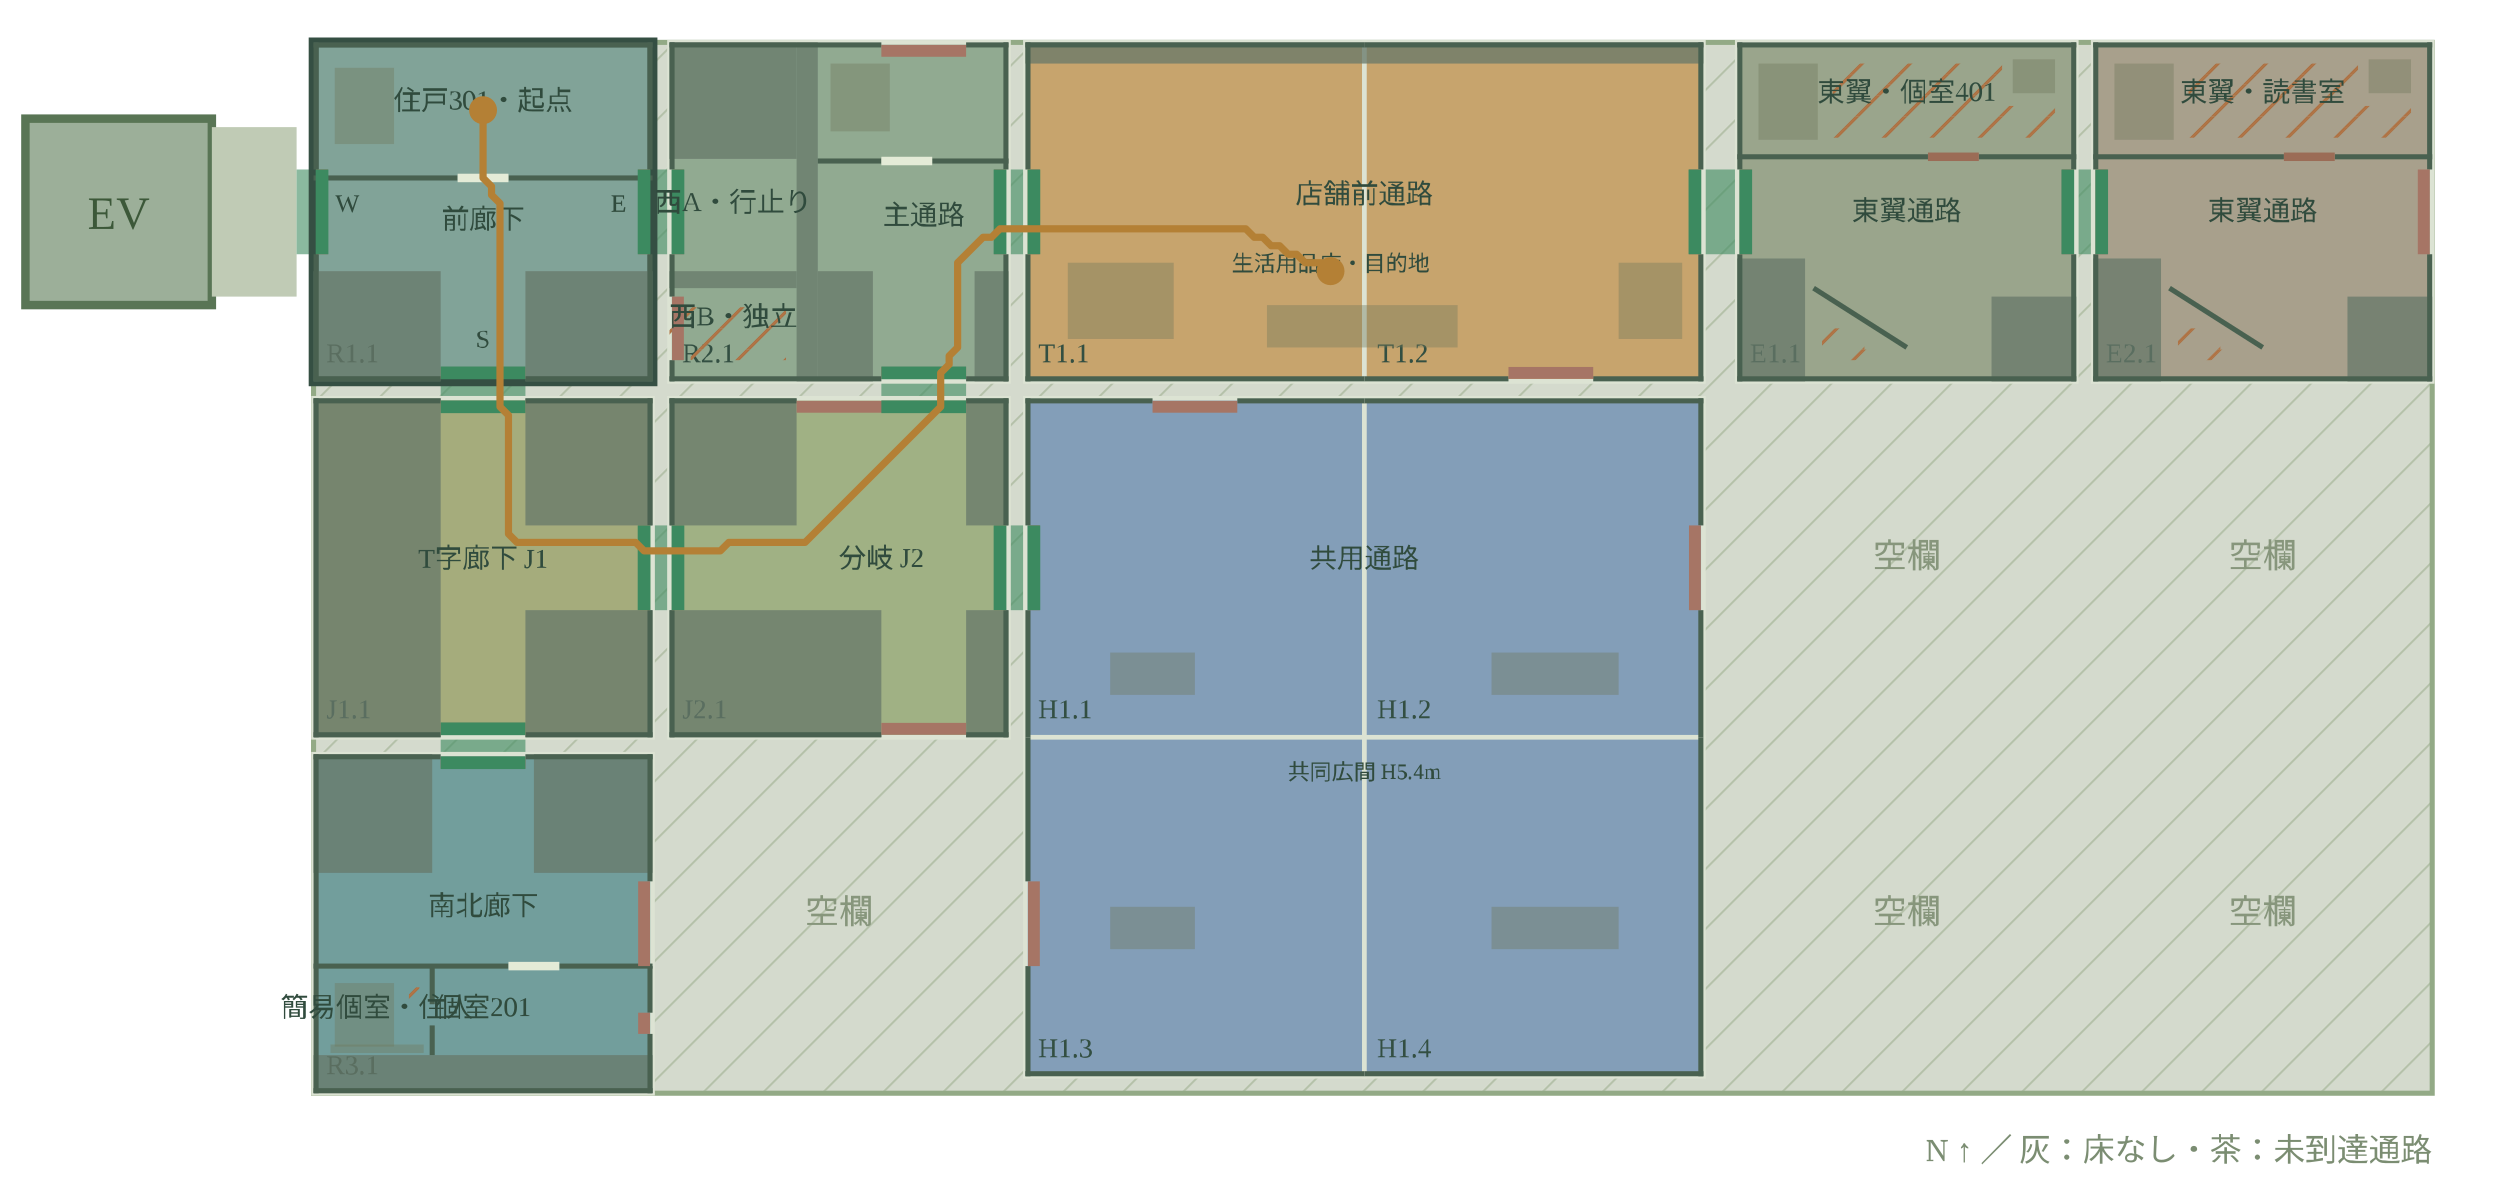
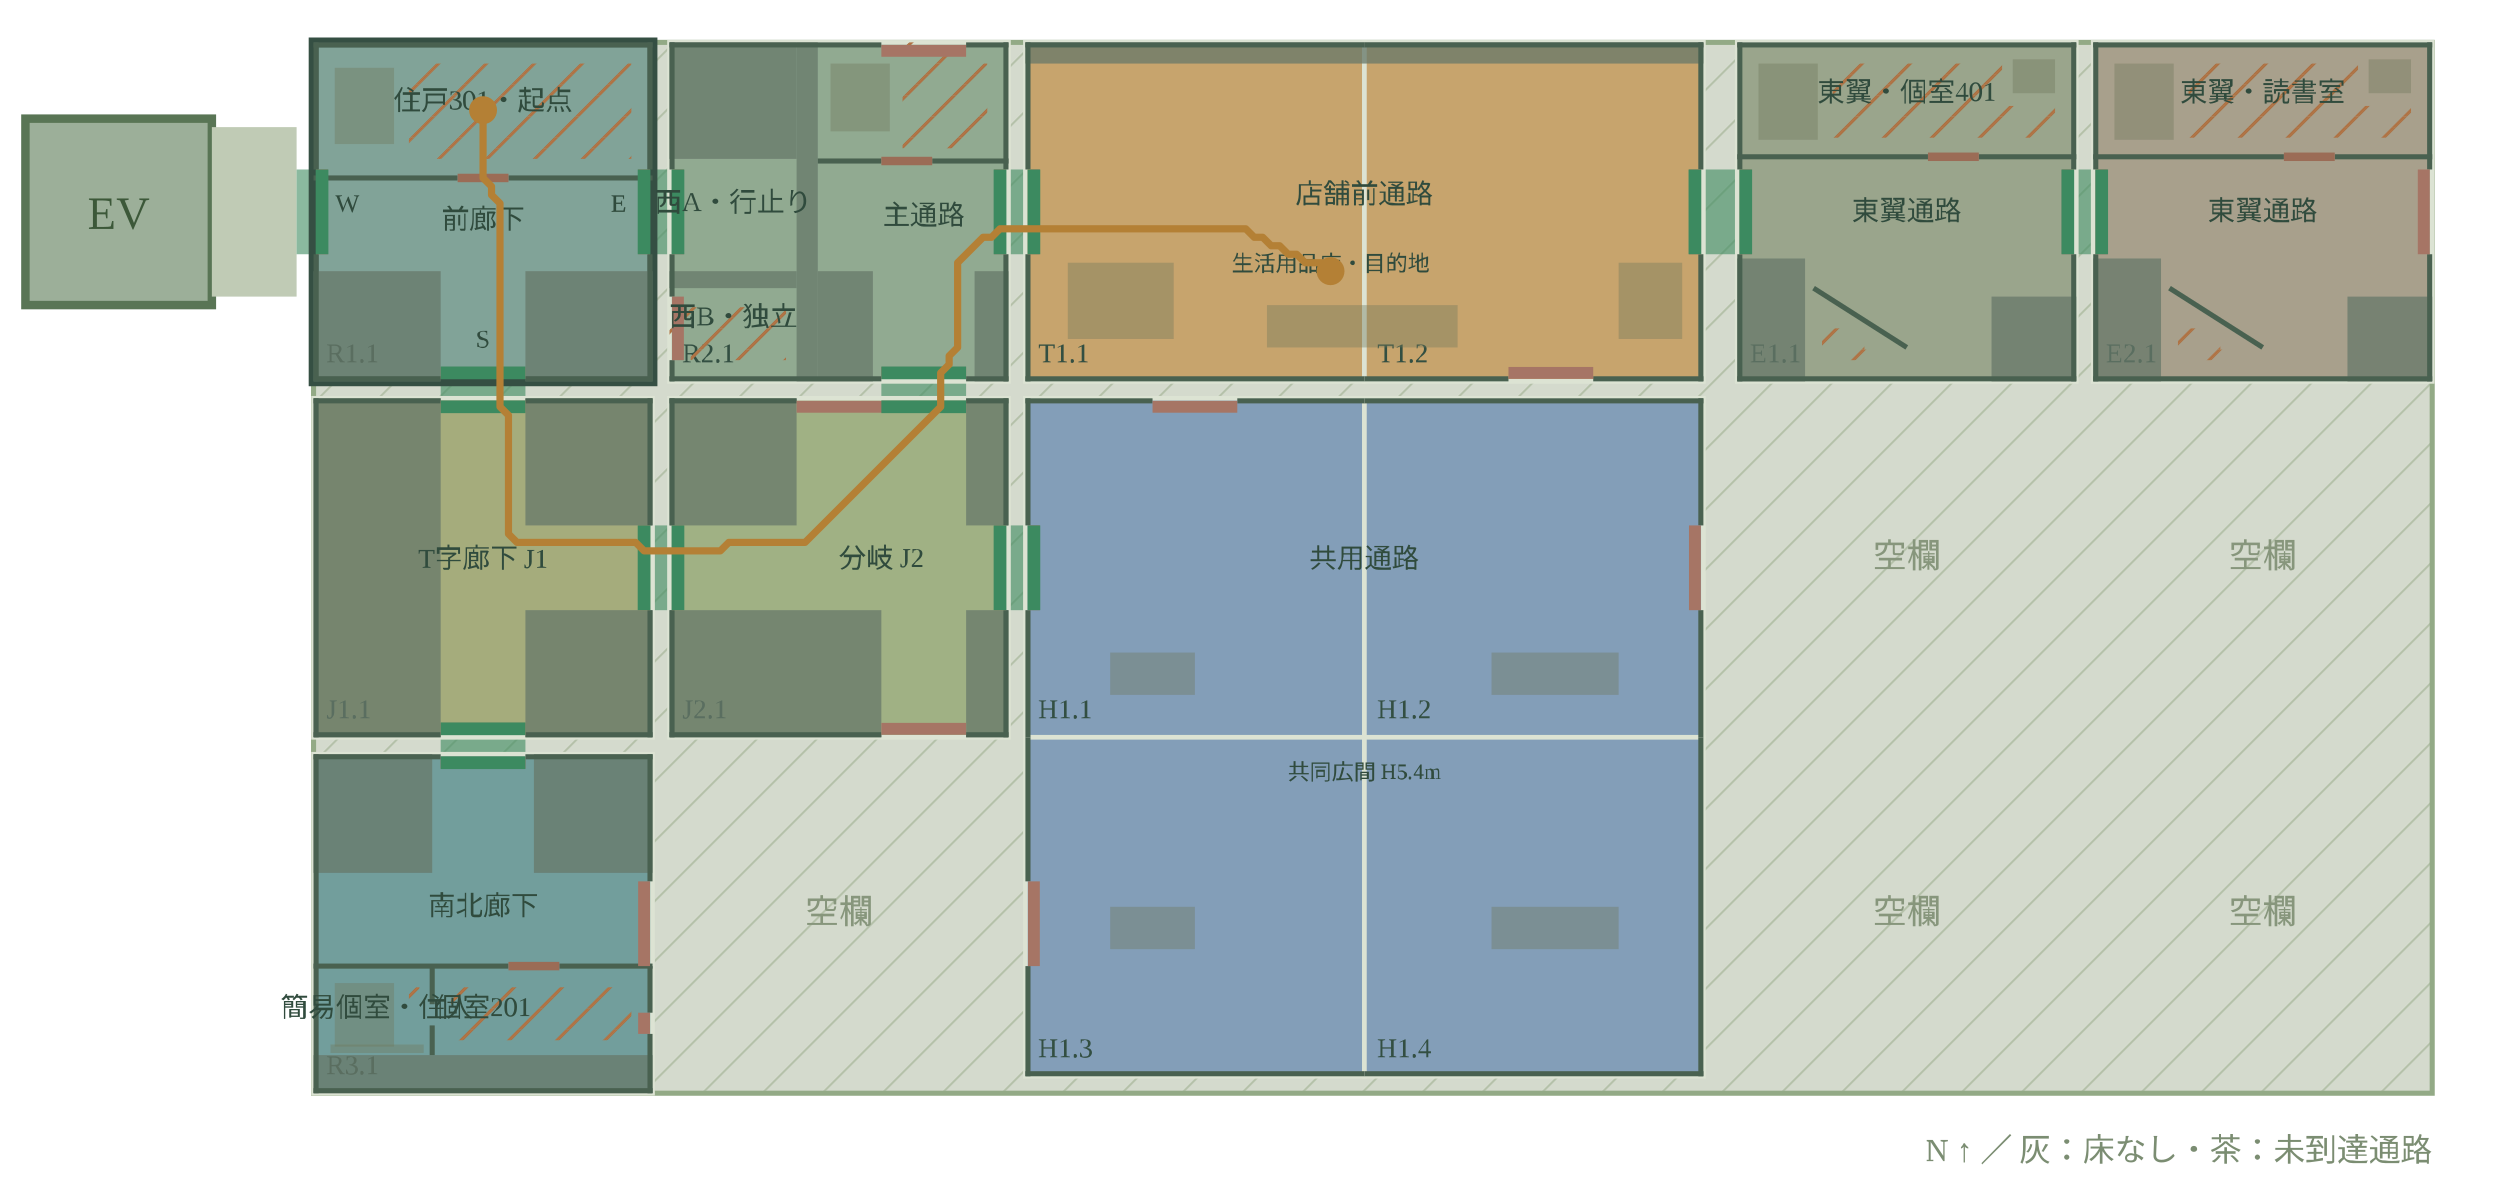
<svg xmlns="http://www.w3.org/2000/svg" viewBox="-7.4 -1 59 28" role="img" aria-label="第三層 A 4方向・内部通路平面図">
  <defs>
    <pattern id="well1" width="1" height="1" patternUnits="userSpaceOnUse" patternTransform="rotate(45)">
      <rect width="1" height="1" fill="#d4dacd" />
      <line x1="0" y1="0" x2="0" y2="1" stroke="#b7c3ac" stroke-width=".1" />
    </pattern>
    <pattern id="iso1" width=".8" height=".8" patternUnits="userSpaceOnUse" patternTransform="rotate(45)">
      <line x1="0" y1="0" x2="0" y2=".8" stroke="#aa7043" stroke-width=".15" />
    </pattern>
  </defs>
  <rect x="0" y="0" width="50" height="24.8" fill="url(#well1)" stroke="#93aa86" stroke-width=".12" />
  <rect x="-6.8" y="1.8" width="4.4" height="4.4" fill="#9caf99" stroke="#597555" stroke-width=".2" />
  <text x="-4.6" y="4.4" text-anchor="middle" font-size="1.1" fill="#3c5839">EV</text>
  <rect x="-2.4" y="2" width="2" height="4" fill="#c0cbb5" />
  <rect x="8" y="3" width="0.4" height="2" fill="#3c8a60" fill-opacity=".6" />
  <rect x="3" y="8" width="2" height="0.4" fill="#3c8a60" fill-opacity=".6" />
  <rect x="13.4" y="8" width="2" height="0.4" fill="#3c8a60" fill-opacity=".6" />
  <rect x="16.4" y="3" width="0.4" height="2" fill="#3c8a60" fill-opacity=".6" />
  <rect x="32.8" y="3" width="0.8" height="2" fill="#3c8a60" fill-opacity=".6" />
  <rect x="8" y="11.4" width="0.4" height="2" fill="#3c8a60" fill-opacity=".6" />
  <rect x="3" y="16.4" width="2" height="0.4" fill="#3c8a60" fill-opacity=".6" />
  <rect x="16.4" y="11.4" width="0.4" height="2" fill="#3c8a60" fill-opacity=".6" />
  <rect x="41.6" y="3" width="0.4" height="2" fill="#3c8a60" fill-opacity=".6" />
  <rect x="-0.4" y="3" width="0.4" height="2" fill="#3c8a60" fill-opacity=".6" />
  <g data-id="R1" transform="translate(0 0)">
    <rect x="0" y="0" width="8" height="8" fill="#81a398" stroke="#354f43" stroke-width="0.23" />
    <text x="0.3" y="7.55" font-size=".65" fill="#334f42">R1.1</text>
    <rect x="0" y="5.4" width="3" height="2.6" fill="#67786a" opacity=".75" />
    <rect x="5" y="5.4" width="3" height="2.6" fill="#67786a" opacity=".75" />
    <rect x="0.5" y="0.6" width="1.4" height="1.8" fill="#6f755a" opacity=".38" />
    <line x1="0" y1="0.06" x2="8" y2="0.06" stroke="#496150" stroke-width="0.12" />
    <line x1="0" y1="7.94" x2="3" y2="7.94" stroke="#496150" stroke-width="0.12" />
    <line x1="5" y1="7.94" x2="8" y2="7.94" stroke="#496150" stroke-width="0.12" />
    <line x1="0.06" y1="0" x2="0.06" y2="3" stroke="#496150" stroke-width="0.12" />
    <line x1="0.06" y1="5" x2="0.06" y2="8" stroke="#496150" stroke-width="0.12" />
    <line x1="7.94" y1="0" x2="7.94" y2="3" stroke="#496150" stroke-width="0.12" />
    <line x1="7.94" y1="5" x2="7.94" y2="8" stroke="#496150" stroke-width="0.12" />
    <line x1="0" y1="3.2" x2="3.4" y2="3.2" stroke="#496150" stroke-width="0.12" />
    <line x1="4.6" y1="3.2" x2="8" y2="3.2" stroke="#496150" stroke-width="0.12" />
-     <line x1="3.4" y1="3.2" x2="4.6" y2="3.2" stroke="#e4ebd7" stroke-width="0.2" />
+     <line x1="3.4" y1="3.2" x2="4.6" y2="3.2" stroke="#9b6c56" stroke-width="0.2" />
+     <rect x="2.25" y="0.5" width="5.25" height="0.25" fill="url(#iso1)" />
+     <rect x="2.25" y="0.75" width="5.25" height="0.25" fill="url(#iso1)" />
+     <rect x="2.25" y="1" width="5.25" height="0.25" fill="url(#iso1)" />
+     <rect x="2.25" y="1.25" width="5.25" height="0.25" fill="url(#iso1)" />
+     <rect x="2.25" y="1.5" width="5.25" height="0.25" fill="url(#iso1)" />
+     <rect x="2.25" y="1.75" width="5.25" height="0.25" fill="url(#iso1)" />
+     <rect x="2.25" y="2" width="5.25" height="0.25" fill="url(#iso1)" />
+     <rect x="2.25" y="2.25" width="5.25" height="0.25" fill="url(#iso1)" />
+     <rect x="2.25" y="2.5" width="5.25" height="0.25" fill="url(#iso1)" />
    <line x1="0.2" y1="3" x2="0.2" y2="5" stroke="#a67565" stroke-width="0.28" />
    <line x1="0.2" y1="3" x2="0.2" y2="5" stroke="#3c8a60" stroke-width="0.3" />
    <text x="0.8" y="4" text-anchor="middle" font-size=".6" fill="#304b3d">W</text>
    <line x1="7.8" y1="3" x2="7.8" y2="5" stroke="#a67565" stroke-width="0.28" />
    <line x1="7.8" y1="3" x2="7.8" y2="5" stroke="#3c8a60" stroke-width="0.3" />
    <text x="7.2" y="4" text-anchor="middle" font-size=".6" fill="#304b3d">E</text>
    <line x1="3" y1="7.8" x2="5" y2="7.8" stroke="#a67565" stroke-width="0.28" />
    <line x1="3" y1="7.8" x2="5" y2="7.8" stroke="#3c8a60" stroke-width="0.3" />
    <text x="4" y="7.2" text-anchor="middle" font-size=".6" fill="#304b3d">S</text>
    <text x="4" y="1.6" text-anchor="middle" font-size="0.65" fill="#304b3d">住戸301・起点</text>
    <text x="4" y="4.4" text-anchor="middle" font-size="0.65" fill="#304b3d">前廊下</text>
  </g>
  <g data-id="R2" transform="translate(8.4 0)">
    <rect x="0" y="0" width="8" height="8" fill="#91aa91" stroke="#dce3d3" stroke-width="0.11" />
    <text x="0.3" y="7.55" font-size=".65" fill="#334f42">R2.1</text>
    <rect x="3" y="0" width="0.5" height="8" fill="#67786a" opacity=".75" />
    <rect x="0" y="0" width="3" height="2.75" fill="#67786a" opacity=".75" />
    <rect x="0" y="5.4" width="3" height="0.4" fill="#67786a" opacity=".75" />
    <rect x="3.5" y="5.4" width="1.3" height="2.6" fill="#67786a" opacity=".75" />
    <rect x="7.2" y="5.4" width="0.8" height="2.6" fill="#67786a" opacity=".75" />
    <rect x="3.8" y="0.5" width="1.4" height="1.6" fill="#6f755a" opacity=".38" />
    <line x1="0" y1="0.06" x2="5" y2="0.06" stroke="#496150" stroke-width="0.12" />
    <line x1="7" y1="0.06" x2="8" y2="0.06" stroke="#496150" stroke-width="0.12" />
    <line x1="0" y1="7.94" x2="5" y2="7.94" stroke="#496150" stroke-width="0.12" />
    <line x1="7" y1="7.94" x2="8" y2="7.94" stroke="#496150" stroke-width="0.12" />
    <line x1="0.06" y1="0" x2="0.06" y2="3" stroke="#496150" stroke-width="0.12" />
    <line x1="0.06" y1="5" x2="0.06" y2="6" stroke="#496150" stroke-width="0.12" />
    <line x1="0.06" y1="7.5" x2="0.06" y2="8" stroke="#496150" stroke-width="0.12" />
    <line x1="7.94" y1="0" x2="7.94" y2="3" stroke="#496150" stroke-width="0.12" />
    <line x1="7.94" y1="5" x2="7.94" y2="8" stroke="#496150" stroke-width="0.12" />
    <line x1="3.5" y1="2.8" x2="5" y2="2.8" stroke="#496150" stroke-width="0.12" />
    <line x1="6.2" y1="2.8" x2="8" y2="2.8" stroke="#496150" stroke-width="0.12" />
-     <line x1="5" y1="2.8" x2="6.2" y2="2.8" stroke="#e4ebd7" stroke-width="0.2" />
+     <line x1="5" y1="2.8" x2="6.2" y2="2.8" stroke="#9b6c56" stroke-width="0.2" />
+     <rect x="5.5" y="0" width="1" height="0.25" fill="url(#iso1)" />
+     <rect x="5.5" y="0.25" width="1.25" height="0.25" fill="url(#iso1)" />
+     <rect x="5.5" y="0.5" width="2" height="0.25" fill="url(#iso1)" />
+     <rect x="5.5" y="0.75" width="2" height="0.25" fill="url(#iso1)" />
+     <rect x="5.5" y="1" width="2" height="0.25" fill="url(#iso1)" />
+     <rect x="5.5" y="1.25" width="2" height="0.25" fill="url(#iso1)" />
+     <rect x="5.5" y="1.5" width="2" height="0.25" fill="url(#iso1)" />
+     <rect x="5.5" y="1.75" width="2" height="0.25" fill="url(#iso1)" />
+     <rect x="5.5" y="2" width="2" height="0.25" fill="url(#iso1)" />
+     <rect x="5.5" y="2.25" width="2" height="0.25" fill="url(#iso1)" />
    <rect x="0.25" y="6.25" width="2.5" height="0.25" fill="url(#iso1)" />
    <rect x="0" y="6.5" width="2.75" height="0.25" fill="url(#iso1)" />
    <rect x="0" y="6.75" width="2.75" height="0.25" fill="url(#iso1)" />
    <rect x="0.25" y="7" width="2.5" height="0.25" fill="url(#iso1)" />
    <rect x="0.5" y="7.25" width="2.25" height="0.25" fill="url(#iso1)" />
    <line x1="0.2" y1="3" x2="0.2" y2="5" stroke="#a67565" stroke-width="0.28" />
    <line x1="0.2" y1="3" x2="0.2" y2="5" stroke="#3c8a60" stroke-width="0.3" />
    <line x1="0.2" y1="6" x2="0.2" y2="7.5" stroke="#a67565" stroke-width="0.28" />
    <line x1="5" y1="0.2" x2="7" y2="0.2" stroke="#a67565" stroke-width="0.28" />
    <line x1="5" y1="7.8" x2="7" y2="7.8" stroke="#a67565" stroke-width="0.28" />
    <line x1="5" y1="7.8" x2="7" y2="7.8" stroke="#3c8a60" stroke-width="0.3" />
    <line x1="7.8" y1="3" x2="7.8" y2="5" stroke="#a67565" stroke-width="0.28" />
    <line x1="7.8" y1="3" x2="7.8" y2="5" stroke="#3c8a60" stroke-width="0.3" />
    <text x="1.5" y="4" text-anchor="middle" font-size="0.65" fill="#304b3d">西A・行止り</text>
    <text x="1.5" y="6.7" text-anchor="middle" font-size="0.65" fill="#304b3d">西B・独立</text>
    <text x="6" y="4.3" text-anchor="middle" font-size="0.65" fill="#304b3d">主通路</text>
  </g>
  <g data-id="R3" transform="translate(0 16.8)">
    <rect x="0" y="0" width="8" height="8" fill="#729e9c" stroke="#dce3d3" stroke-width="0.11" />
    <text x="0.3" y="7.55" font-size=".65" fill="#334f42">R3.1</text>
    <rect x="0" y="0" width="2.8" height="2.8" fill="#67786a" opacity=".75" />
    <rect x="5.2" y="0" width="2.8" height="2.8" fill="#67786a" opacity=".75" />
    <rect x="0" y="7.1" width="8" height="0.9" fill="#67786a" opacity=".75" />
    <rect x="0.5" y="5.4" width="1.4" height="1.5" fill="#6f755a" opacity=".38" />
    <rect x="0.4" y="6.85" width="2.2" height="0.2" fill="#6f755a" opacity=".38" />
    <line x1="0" y1="0.06" x2="3" y2="0.06" stroke="#496150" stroke-width="0.12" />
    <line x1="5" y1="0.06" x2="8" y2="0.06" stroke="#496150" stroke-width="0.12" />
    <line x1="0" y1="7.94" x2="8" y2="7.94" stroke="#496150" stroke-width="0.12" />
    <line x1="0.06" y1="0" x2="0.06" y2="8" stroke="#496150" stroke-width="0.12" />
    <line x1="7.94" y1="0" x2="7.94" y2="3" stroke="#496150" stroke-width="0.12" />
    <line x1="7.94" y1="5" x2="7.94" y2="6.1" stroke="#496150" stroke-width="0.12" />
    <line x1="7.94" y1="6.6" x2="7.94" y2="8" stroke="#496150" stroke-width="0.12" />
    <line x1="0" y1="5" x2="4.6" y2="5" stroke="#496150" stroke-width="0.12" />
    <line x1="5.8" y1="5" x2="8" y2="5" stroke="#496150" stroke-width="0.12" />
    <line x1="2.8" y1="5" x2="2.8" y2="5.9" stroke="#496150" stroke-width="0.12" />
    <line x1="2.8" y1="6.4" x2="2.8" y2="7.1" stroke="#496150" stroke-width="0.12" />
-     <line x1="4.6" y1="5" x2="5.8" y2="5" stroke="#e4ebd7" stroke-width="0.2" />
+     <line x1="4.6" y1="5" x2="5.8" y2="5" stroke="#9b6c56" stroke-width="0.2" />
    <rect x="2.25" y="5.5" width="0.25" height="0.25" fill="url(#iso1)" />
+     <rect x="3.25" y="5.5" width="4.25" height="0.25" fill="url(#iso1)" />
    <rect x="2.25" y="5.75" width="0.25" height="0.25" fill="url(#iso1)" />
+     <rect x="3.25" y="5.75" width="4.25" height="0.25" fill="url(#iso1)" />
    <rect x="2.25" y="6" width="0.25" height="0.25" fill="url(#iso1)" />
+     <rect x="3.25" y="6" width="4.25" height="0.25" fill="url(#iso1)" />
    <rect x="2.25" y="6.25" width="0.25" height="0.25" fill="url(#iso1)" />
+     <rect x="3.25" y="6.25" width="4.25" height="0.25" fill="url(#iso1)" />
+     <rect x="3.25" y="6.5" width="4.25" height="0.25" fill="url(#iso1)" />
    <line x1="3" y1="0.2" x2="5" y2="0.2" stroke="#a67565" stroke-width="0.28" />
    <line x1="3" y1="0.2" x2="5" y2="0.2" stroke="#3c8a60" stroke-width="0.3" />
    <line x1="7.8" y1="3" x2="7.8" y2="5" stroke="#a67565" stroke-width="0.28" />
    <line x1="7.8" y1="6.1" x2="7.8" y2="6.6" stroke="#a67565" stroke-width="0.28" />
    <text x="4" y="3.8" text-anchor="middle" font-size="0.65" fill="#304b3d">南北廊下</text>
    <text x="4" y="6.2" text-anchor="middle" font-size="0.65" fill="#304b3d">個室201</text>
    <text x="1.5" y="6.2" text-anchor="middle" font-size="0.65" fill="#304b3d">簡易個室・住人</text>
  </g>
  <g data-id="T1" transform="translate(16.8 0)">
    <rect x="0" y="0" width="8" height="8" fill="#c7a46d" stroke="#dce3d3" stroke-width="0.11" />
    <text x="0.3" y="7.55" font-size=".65" fill="#334f42">T1.1</text>
    <rect x="8" y="0" width="8" height="8" fill="#c7a46d" stroke="#dce3d3" stroke-width="0.11" />
    <text x="8.3" y="7.55" font-size=".65" fill="#334f42">T1.2</text>
    <rect x="0" y="0" width="16" height="0.5" fill="#67786a" opacity=".75" />
    <rect x="1" y="5.2" width="2.5" height="1.8" fill="#6f755a" opacity=".38" />
    <rect x="14" y="5.2" width="1.5" height="1.8" fill="#6f755a" opacity=".38" />
    <rect x="5.7" y="6.2" width="4.5" height="1" fill="#6f755a" opacity=".38" />
    <line x1="0" y1="0.06" x2="8" y2="0.06" stroke="#496150" stroke-width="0.12" />
    <line x1="0" y1="7.94" x2="8" y2="7.94" stroke="#496150" stroke-width="0.12" />
    <line x1="0.06" y1="0" x2="0.06" y2="3" stroke="#496150" stroke-width="0.12" />
    <line x1="0.06" y1="5" x2="0.06" y2="8" stroke="#496150" stroke-width="0.12" />
    <line x1="8" y1="0.06" x2="16" y2="0.06" stroke="#496150" stroke-width="0.12" />
    <line x1="8" y1="7.94" x2="11.4" y2="7.94" stroke="#496150" stroke-width="0.12" />
    <line x1="13.4" y1="7.94" x2="16" y2="7.94" stroke="#496150" stroke-width="0.12" />
    <line x1="15.94" y1="0" x2="15.94" y2="3" stroke="#496150" stroke-width="0.12" />
    <line x1="15.94" y1="5" x2="15.94" y2="8" stroke="#496150" stroke-width="0.12" />
    <line x1="0.2" y1="3" x2="0.2" y2="5" stroke="#a67565" stroke-width="0.28" />
    <line x1="0.2" y1="3" x2="0.2" y2="5" stroke="#3c8a60" stroke-width="0.3" />
    <line x1="15.8" y1="3" x2="15.8" y2="5" stroke="#a67565" stroke-width="0.28" />
    <line x1="15.8" y1="3" x2="15.8" y2="5" stroke="#3c8a60" stroke-width="0.3" />
    <line x1="11.4" y1="7.8" x2="13.4" y2="7.8" stroke="#a67565" stroke-width="0.28" />
    <text x="7.2" y="5.4" text-anchor="middle" font-size="0.52" fill="#304b3d">生活用品店・目的地</text>
    <text x="8" y="3.8" text-anchor="middle" font-size="0.65" fill="#304b3d">店舗前通路</text>
  </g>
  <g data-id="H1" transform="translate(16.8 8.4)">
    <rect x="0" y="0" width="8" height="8" fill="#839eb8" stroke="#dce3d3" stroke-width="0.11" />
    <text x="0.3" y="7.55" font-size=".65" fill="#334f42">H1.1</text>
    <rect x="8" y="0" width="8" height="8" fill="#839eb8" stroke="#dce3d3" stroke-width="0.11" />
    <text x="8.3" y="7.55" font-size=".65" fill="#334f42">H1.2</text>
    <rect x="0" y="8" width="8" height="8" fill="#839eb8" stroke="#dce3d3" stroke-width="0.11" />
    <text x="0.3" y="15.55" font-size=".65" fill="#334f42">H1.3</text>
    <rect x="8" y="8" width="8" height="8" fill="#839eb8" stroke="#dce3d3" stroke-width="0.11" />
    <text x="8.3" y="15.55" font-size=".65" fill="#334f42">H1.4</text>
    <rect x="2" y="6" width="2" height="1" fill="#6f755a" opacity=".38" />
    <rect x="2" y="12" width="2" height="1" fill="#6f755a" opacity=".38" />
    <rect x="11" y="6" width="3" height="1" fill="#6f755a" opacity=".38" />
    <rect x="11" y="12" width="3" height="1" fill="#6f755a" opacity=".38" />
    <line x1="0" y1="0.06" x2="3" y2="0.06" stroke="#496150" stroke-width="0.12" />
    <line x1="5" y1="0.06" x2="8" y2="0.06" stroke="#496150" stroke-width="0.12" />
    <line x1="0.06" y1="0" x2="0.06" y2="3" stroke="#496150" stroke-width="0.12" />
    <line x1="0.06" y1="5" x2="0.06" y2="8" stroke="#496150" stroke-width="0.12" />
    <line x1="8" y1="0.06" x2="16" y2="0.06" stroke="#496150" stroke-width="0.12" />
    <line x1="15.94" y1="0" x2="15.94" y2="3" stroke="#496150" stroke-width="0.12" />
    <line x1="15.94" y1="5" x2="15.94" y2="8" stroke="#496150" stroke-width="0.12" />
    <line x1="0" y1="15.94" x2="8" y2="15.94" stroke="#496150" stroke-width="0.12" />
    <line x1="0.06" y1="8" x2="0.06" y2="11.4" stroke="#496150" stroke-width="0.12" />
    <line x1="0.06" y1="13.4" x2="0.06" y2="16" stroke="#496150" stroke-width="0.12" />
    <line x1="8" y1="15.94" x2="16" y2="15.94" stroke="#496150" stroke-width="0.12" />
    <line x1="15.94" y1="8" x2="15.94" y2="16" stroke="#496150" stroke-width="0.12" />
    <line x1="3" y1="0.2" x2="5" y2="0.2" stroke="#a67565" stroke-width="0.28" />
    <line x1="0.2" y1="3" x2="0.2" y2="5" stroke="#a67565" stroke-width="0.28" />
    <line x1="0.2" y1="3" x2="0.2" y2="5" stroke="#3c8a60" stroke-width="0.3" />
    <line x1="0.2" y1="11.4" x2="0.2" y2="13.4" stroke="#a67565" stroke-width="0.28" />
    <line x1="15.8" y1="3" x2="15.8" y2="5" stroke="#a67565" stroke-width="0.28" />
    <text x="8" y="4" text-anchor="middle" font-size="0.65" fill="#304b3d">共用通路</text>
    <text x="8" y="9" text-anchor="middle" font-size="0.52" fill="#304b3d">共同広間 H5.4m</text>
  </g>
  <g data-id="J1" transform="translate(0 8.4)">
    <rect x="0" y="0" width="8" height="8" fill="#a5ac7c" stroke="#dce3d3" stroke-width="0.11" />
    <text x="0.3" y="7.55" font-size=".65" fill="#334f42">J1.1</text>
    <rect x="0" y="0" width="3" height="8" fill="#67786a" opacity=".75" />
    <rect x="5" y="0" width="3" height="3" fill="#67786a" opacity=".75" />
    <rect x="5" y="5" width="3" height="3" fill="#67786a" opacity=".75" />
    <line x1="0" y1="0.06" x2="3" y2="0.06" stroke="#496150" stroke-width="0.12" />
    <line x1="5" y1="0.06" x2="8" y2="0.06" stroke="#496150" stroke-width="0.12" />
    <line x1="0" y1="7.94" x2="3" y2="7.94" stroke="#496150" stroke-width="0.12" />
    <line x1="5" y1="7.94" x2="8" y2="7.94" stroke="#496150" stroke-width="0.12" />
    <line x1="0.06" y1="0" x2="0.06" y2="8" stroke="#496150" stroke-width="0.12" />
    <line x1="7.94" y1="0" x2="7.94" y2="3" stroke="#496150" stroke-width="0.12" />
    <line x1="7.94" y1="5" x2="7.94" y2="8" stroke="#496150" stroke-width="0.12" />
    <line x1="3" y1="0.2" x2="5" y2="0.2" stroke="#a67565" stroke-width="0.28" />
    <line x1="3" y1="0.2" x2="5" y2="0.2" stroke="#3c8a60" stroke-width="0.3" />
    <line x1="7.8" y1="3" x2="7.8" y2="5" stroke="#a67565" stroke-width="0.28" />
    <line x1="7.8" y1="3" x2="7.8" y2="5" stroke="#3c8a60" stroke-width="0.3" />
    <line x1="3" y1="7.8" x2="5" y2="7.8" stroke="#a67565" stroke-width="0.28" />
    <line x1="3" y1="7.8" x2="5" y2="7.8" stroke="#3c8a60" stroke-width="0.3" />
    <text x="4" y="4" text-anchor="middle" font-size="0.65" fill="#304b3d">T字廊下 J1</text>
  </g>
  <g data-id="J2" transform="translate(8.4 8.4)">
    <rect x="0" y="0" width="8" height="8" fill="#a0b184" stroke="#dce3d3" stroke-width="0.11" />
    <text x="0.3" y="7.55" font-size=".65" fill="#334f42">J2.1</text>
    <rect x="0" y="0" width="3" height="3" fill="#67786a" opacity=".75" />
    <rect x="7" y="0" width="1" height="3" fill="#67786a" opacity=".75" />
    <rect x="0" y="5" width="5" height="3" fill="#67786a" opacity=".75" />
    <rect x="7" y="5" width="1" height="3" fill="#67786a" opacity=".75" />
    <line x1="0" y1="0.06" x2="3" y2="0.06" stroke="#496150" stroke-width="0.12" />
    <line x1="7" y1="0.06" x2="8" y2="0.06" stroke="#496150" stroke-width="0.12" />
    <line x1="0" y1="7.94" x2="5" y2="7.94" stroke="#496150" stroke-width="0.12" />
    <line x1="7" y1="7.94" x2="8" y2="7.94" stroke="#496150" stroke-width="0.12" />
    <line x1="0.06" y1="0" x2="0.06" y2="3" stroke="#496150" stroke-width="0.12" />
    <line x1="0.06" y1="5" x2="0.06" y2="8" stroke="#496150" stroke-width="0.12" />
    <line x1="7.94" y1="0" x2="7.94" y2="3" stroke="#496150" stroke-width="0.12" />
    <line x1="7.94" y1="5" x2="7.94" y2="8" stroke="#496150" stroke-width="0.12" />
    <line x1="0.2" y1="3" x2="0.2" y2="5" stroke="#a67565" stroke-width="0.28" />
    <line x1="0.2" y1="3" x2="0.2" y2="5" stroke="#3c8a60" stroke-width="0.3" />
    <line x1="7.8" y1="3" x2="7.8" y2="5" stroke="#a67565" stroke-width="0.28" />
    <line x1="7.8" y1="3" x2="7.8" y2="5" stroke="#3c8a60" stroke-width="0.3" />
    <line x1="3" y1="0.2" x2="7" y2="0.2" stroke="#a67565" stroke-width="0.28" />
    <line x1="5" y1="0.2" x2="7" y2="0.2" stroke="#3c8a60" stroke-width="0.3" />
    <line x1="5" y1="7.8" x2="7" y2="7.8" stroke="#a67565" stroke-width="0.28" />
    <text x="5" y="4" text-anchor="middle" font-size="0.65" fill="#304b3d">分岐 J2</text>
  </g>
  <g data-id="E1" transform="translate(33.6 0)">
    <rect x="0" y="0" width="8" height="8" fill="#9aa58c" stroke="#dce3d3" stroke-width="0.11" />
    <text x="0.3" y="7.55" font-size=".65" fill="#334f42">E1.1</text>
    <rect x="0" y="5.1" width="1.6" height="2.9" fill="#67786a" opacity=".75" />
    <rect x="6" y="6" width="2" height="2" fill="#67786a" opacity=".75" />
    <rect x="0.5" y="0.5" width="1.4" height="1.8" fill="#6f755a" opacity=".38" />
    <rect x="6.5" y="0.4" width="1" height="0.8" fill="#6f755a" opacity=".38" />
    <line x1="0" y1="0.06" x2="8" y2="0.06" stroke="#496150" stroke-width="0.12" />
    <line x1="0" y1="7.94" x2="8" y2="7.94" stroke="#496150" stroke-width="0.12" />
    <line x1="0.06" y1="0" x2="0.06" y2="3" stroke="#496150" stroke-width="0.12" />
    <line x1="0.06" y1="5" x2="0.06" y2="8" stroke="#496150" stroke-width="0.12" />
    <line x1="7.94" y1="0" x2="7.94" y2="3" stroke="#496150" stroke-width="0.12" />
    <line x1="7.94" y1="5" x2="7.94" y2="8" stroke="#496150" stroke-width="0.12" />
    <line x1="0" y1="2.7" x2="4.5" y2="2.7" stroke="#496150" stroke-width="0.12" />
    <line x1="5.7" y1="2.7" x2="8" y2="2.7" stroke="#496150" stroke-width="0.12" />
    <line x1="1.8" y1="5.8" x2="4" y2="7.2" stroke="#496150" stroke-width="0.12" />
    <line x1="4.5" y1="2.7" x2="5.7" y2="2.7" stroke="#9b6c56" stroke-width="0.2" />
    <rect x="2.25" y="0.5" width="4" height="0.25" fill="url(#iso1)" />
    <rect x="2.25" y="0.75" width="4" height="0.25" fill="url(#iso1)" />
    <rect x="2.25" y="1" width="4" height="0.25" fill="url(#iso1)" />
    <rect x="2.25" y="1.25" width="4" height="0.25" fill="url(#iso1)" />
    <rect x="2.25" y="1.5" width="5.25" height="0.25" fill="url(#iso1)" />
    <rect x="2.25" y="1.75" width="5.25" height="0.25" fill="url(#iso1)" />
    <rect x="2.25" y="2" width="5.25" height="0.25" fill="url(#iso1)" />
    <rect x="2" y="6.5" width="0.25" height="0.25" fill="url(#iso1)" />
    <rect x="2" y="6.75" width="0.75" height="0.25" fill="url(#iso1)" />
    <rect x="2" y="7" width="1" height="0.25" fill="url(#iso1)" />
    <rect x="2" y="7.25" width="1.5" height="0.25" fill="url(#iso1)" />
    <line x1="0.2" y1="3" x2="0.2" y2="5" stroke="#a67565" stroke-width="0.28" />
    <line x1="0.2" y1="3" x2="0.2" y2="5" stroke="#3c8a60" stroke-width="0.3" />
    <line x1="7.8" y1="3" x2="7.8" y2="5" stroke="#a67565" stroke-width="0.28" />
    <line x1="7.8" y1="3" x2="7.8" y2="5" stroke="#3c8a60" stroke-width="0.3" />
    <text x="4" y="1.4" text-anchor="middle" font-size="0.65" fill="#304b3d">東翼・個室401</text>
    <text x="4" y="4.2" text-anchor="middle" font-size="0.65" fill="#304b3d">東翼通路</text>
  </g>
  <g data-id="E2" transform="translate(42 0)">
    <rect x="0" y="0" width="8" height="8" fill="#a8a08c" stroke="#dce3d3" stroke-width="0.11" />
    <text x="0.3" y="7.55" font-size=".65" fill="#334f42">E2.1</text>
    <rect x="0" y="5.1" width="1.6" height="2.9" fill="#67786a" opacity=".75" />
    <rect x="6" y="6" width="2" height="2" fill="#67786a" opacity=".75" />
    <rect x="0.5" y="0.5" width="1.4" height="1.8" fill="#6f755a" opacity=".38" />
    <rect x="6.5" y="0.4" width="1" height="0.8" fill="#6f755a" opacity=".38" />
    <line x1="0" y1="0.06" x2="8" y2="0.06" stroke="#496150" stroke-width="0.12" />
    <line x1="0" y1="7.94" x2="8" y2="7.94" stroke="#496150" stroke-width="0.12" />
    <line x1="0.06" y1="0" x2="0.06" y2="3" stroke="#496150" stroke-width="0.12" />
    <line x1="0.06" y1="5" x2="0.06" y2="8" stroke="#496150" stroke-width="0.12" />
    <line x1="7.94" y1="0" x2="7.94" y2="3" stroke="#496150" stroke-width="0.12" />
    <line x1="7.94" y1="5" x2="7.94" y2="8" stroke="#496150" stroke-width="0.12" />
    <line x1="0" y1="2.7" x2="4.5" y2="2.7" stroke="#496150" stroke-width="0.12" />
    <line x1="5.7" y1="2.7" x2="8" y2="2.7" stroke="#496150" stroke-width="0.12" />
    <line x1="1.8" y1="5.8" x2="4" y2="7.2" stroke="#496150" stroke-width="0.12" />
    <line x1="4.5" y1="2.7" x2="5.7" y2="2.7" stroke="#9b6c56" stroke-width="0.2" />
    <rect x="2.25" y="0.5" width="4" height="0.25" fill="url(#iso1)" />
    <rect x="2.25" y="0.75" width="4" height="0.25" fill="url(#iso1)" />
    <rect x="2.25" y="1" width="4" height="0.25" fill="url(#iso1)" />
    <rect x="2.25" y="1.25" width="4" height="0.25" fill="url(#iso1)" />
    <rect x="2.25" y="1.5" width="5.25" height="0.25" fill="url(#iso1)" />
    <rect x="2.25" y="1.75" width="5.25" height="0.25" fill="url(#iso1)" />
    <rect x="2.25" y="2" width="5.25" height="0.25" fill="url(#iso1)" />
    <rect x="2" y="6.5" width="0.25" height="0.25" fill="url(#iso1)" />
    <rect x="2" y="6.75" width="0.75" height="0.25" fill="url(#iso1)" />
    <rect x="2" y="7" width="1" height="0.25" fill="url(#iso1)" />
    <rect x="2" y="7.25" width="1.5" height="0.25" fill="url(#iso1)" />
    <line x1="0.2" y1="3" x2="0.2" y2="5" stroke="#a67565" stroke-width="0.28" />
    <line x1="0.2" y1="3" x2="0.2" y2="5" stroke="#3c8a60" stroke-width="0.3" />
    <line x1="7.8" y1="3" x2="7.8" y2="5" stroke="#a67565" stroke-width="0.28" />
    <text x="4" y="1.4" text-anchor="middle" font-size="0.65" fill="#304b3d">東翼・読書室</text>
    <text x="4" y="4.2" text-anchor="middle" font-size="0.65" fill="#304b3d">東翼通路</text>
  </g>
  <text x="37.6" y="12.4" text-anchor="middle" font-size=".8" fill="#87967c">空欄</text>
  <text x="46" y="12.4" text-anchor="middle" font-size=".8" fill="#87967c">空欄</text>
  <text x="12.4" y="20.8" text-anchor="middle" font-size=".8" fill="#87967c">空欄</text>
  <text x="37.6" y="20.8" text-anchor="middle" font-size=".8" fill="#87967c">空欄</text>
  <text x="46" y="20.8" text-anchor="middle" font-size=".8" fill="#87967c">空欄</text>
  <polyline points="4,1.6 4,1.8 4,2 4,2.2 4,2.4 4,2.6 4,2.8 4,3 4,3.2 4.2,3.4 4.2,3.6 4.4,3.8 4.4,4 4.4,4.2 4.4,4.4 4.4,4.6 4.4,4.8 4.4,5 4.4,5.2 4.4,5.4 4.4,5.6 4.4,5.8 4.4,6 4.4,6.2 4.4,6.4 4.4,6.6 4.4,6.8 4.4,7 4.4,7.2 4.4,7.4 4.4,7.6 4.4,7.8 4.4,8 4.4,8.2 4.4,8.4 4.4,8.6 4.6,8.8 4.6,9 4.6,9.2 4.6,9.4 4.6,9.6 4.6,9.8 4.6,10 4.6,10.2 4.6,10.4 4.6,10.6 4.6,10.8 4.6,11 4.6,11.2 4.6,11.4 4.6,11.6 4.8,11.8 5,11.8 5.2,11.8 5.4,11.8 5.6,11.8 5.8,11.8 6,11.8 6.2,11.8 6.4,11.8 6.6,11.8 6.8,11.8 7,11.8 7.2,11.8 7.4,11.8 7.6,11.8 7.8,12 8,12 8.2,12 8.4,12 8.6,12 8.8,12 9,12 9.2,12 9.4,12 9.6,12 9.8,11.8 10,11.8 10.2,11.8 10.4,11.8 10.6,11.8 10.8,11.8 11,11.8 11.2,11.8 11.4,11.8 11.6,11.8 11.8,11.6 12,11.4 12.2,11.2 12.4,11 12.6,10.8 12.8,10.6 13,10.4 13.2,10.2 13.4,10 13.6,9.8 13.8,9.6 14,9.4 14.2,9.2 14.4,9 14.6,8.8 14.8,8.6 14.8,8.4 14.8,8.2 14.8,8 14.8,7.8 15,7.6 15,7.4 15.2,7.2 15.2,7 15.2,6.8 15.2,6.6 15.2,6.4 15.2,6.2 15.2,6 15.2,5.8 15.2,5.6 15.2,5.4 15.2,5.2 15.4,5 15.6,4.8 15.8,4.6 16,4.6 16.2,4.4 16.4,4.4 16.6,4.4 16.8,4.4 17,4.4 17.2,4.4 17.4,4.4 17.6,4.4 17.8,4.4 18,4.4 18.2,4.4 18.4,4.4 18.6,4.4 18.8,4.4 19,4.4 19.2,4.4 19.4,4.4 19.6,4.4 19.8,4.4 20,4.4 20.2,4.4 20.4,4.4 20.6,4.4 20.8,4.4 21,4.4 21.2,4.4 21.4,4.4 21.6,4.4 21.8,4.4 22,4.4 22.2,4.6 22.4,4.6 22.6,4.8 22.8,4.8 23,5 23.2,5 23.4,5.2 23.6,5.2 23.8,5.2 24,5.4" fill="none" stroke="#b48035" stroke-width=".17" stroke-linejoin="round" />
  <circle cx="4" cy="1.6" r=".33" fill="#b48035" />
  <circle cx="24" cy="5.4" r=".33" fill="#b48035" />
  <text x="50" y="26.4" text-anchor="end" font-size=".75" fill="#7b8d72">N ↑ ／ 灰：床なし・茶：未到達通路</text>
</svg>
